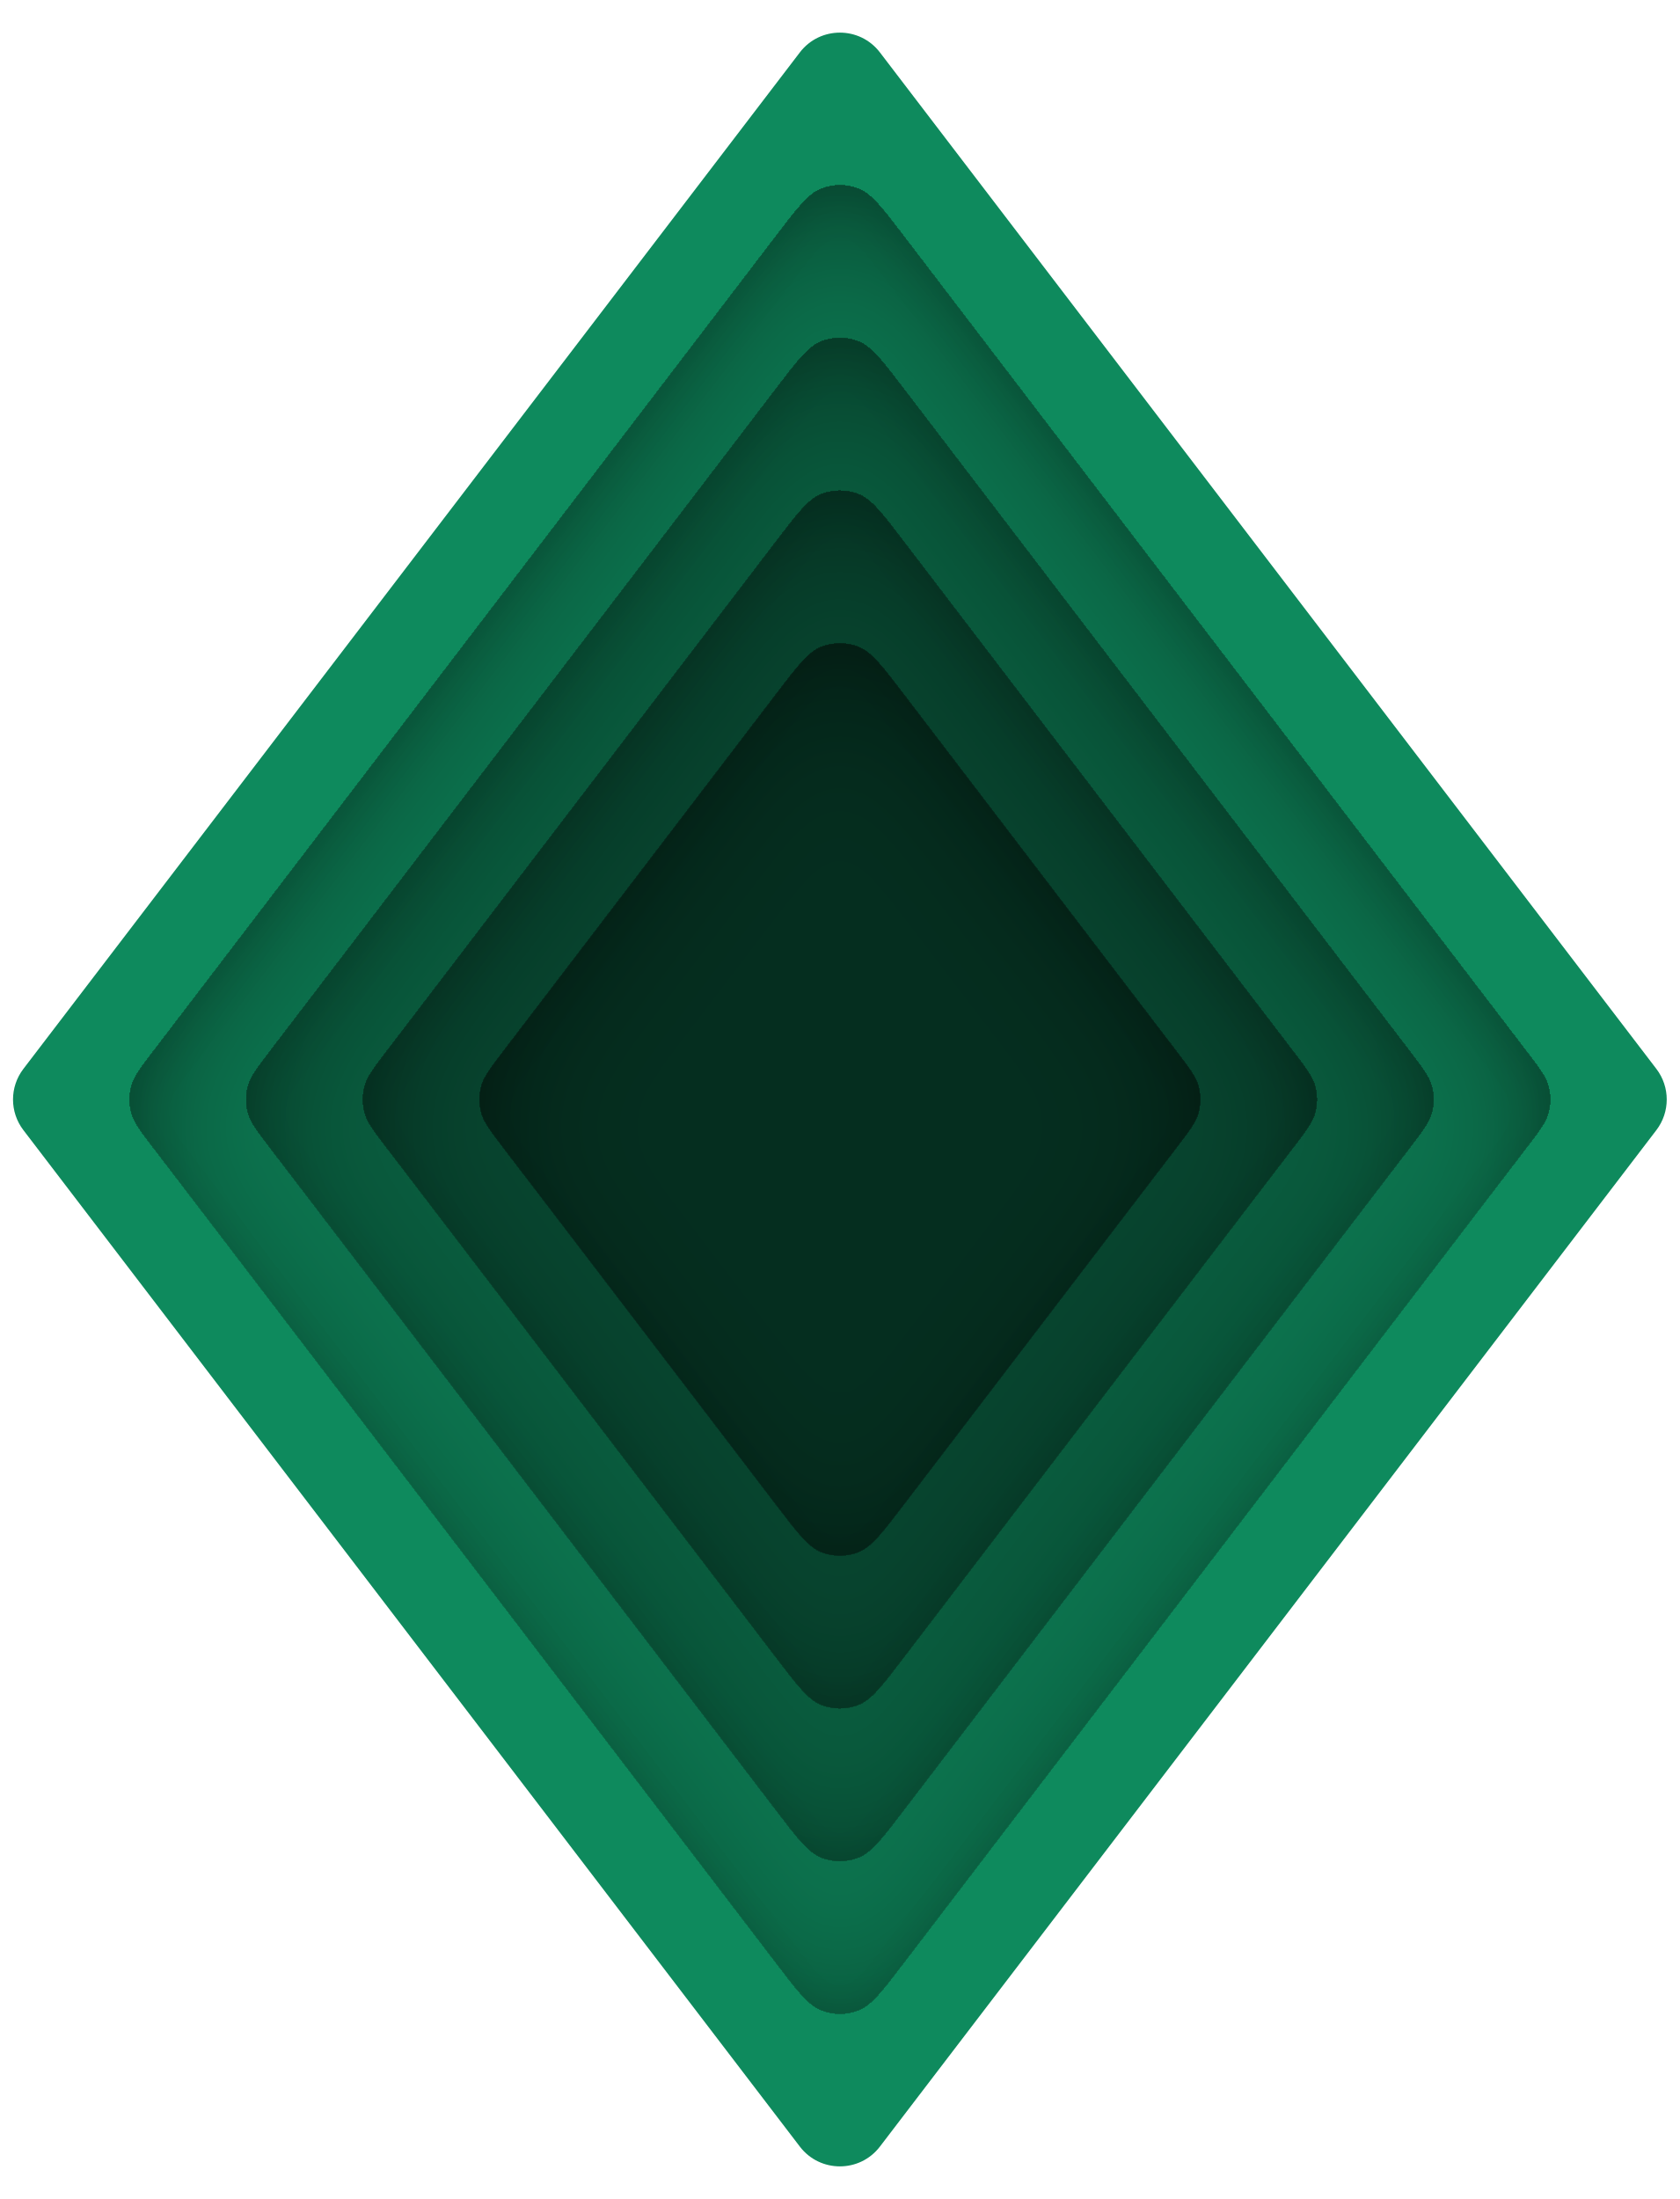
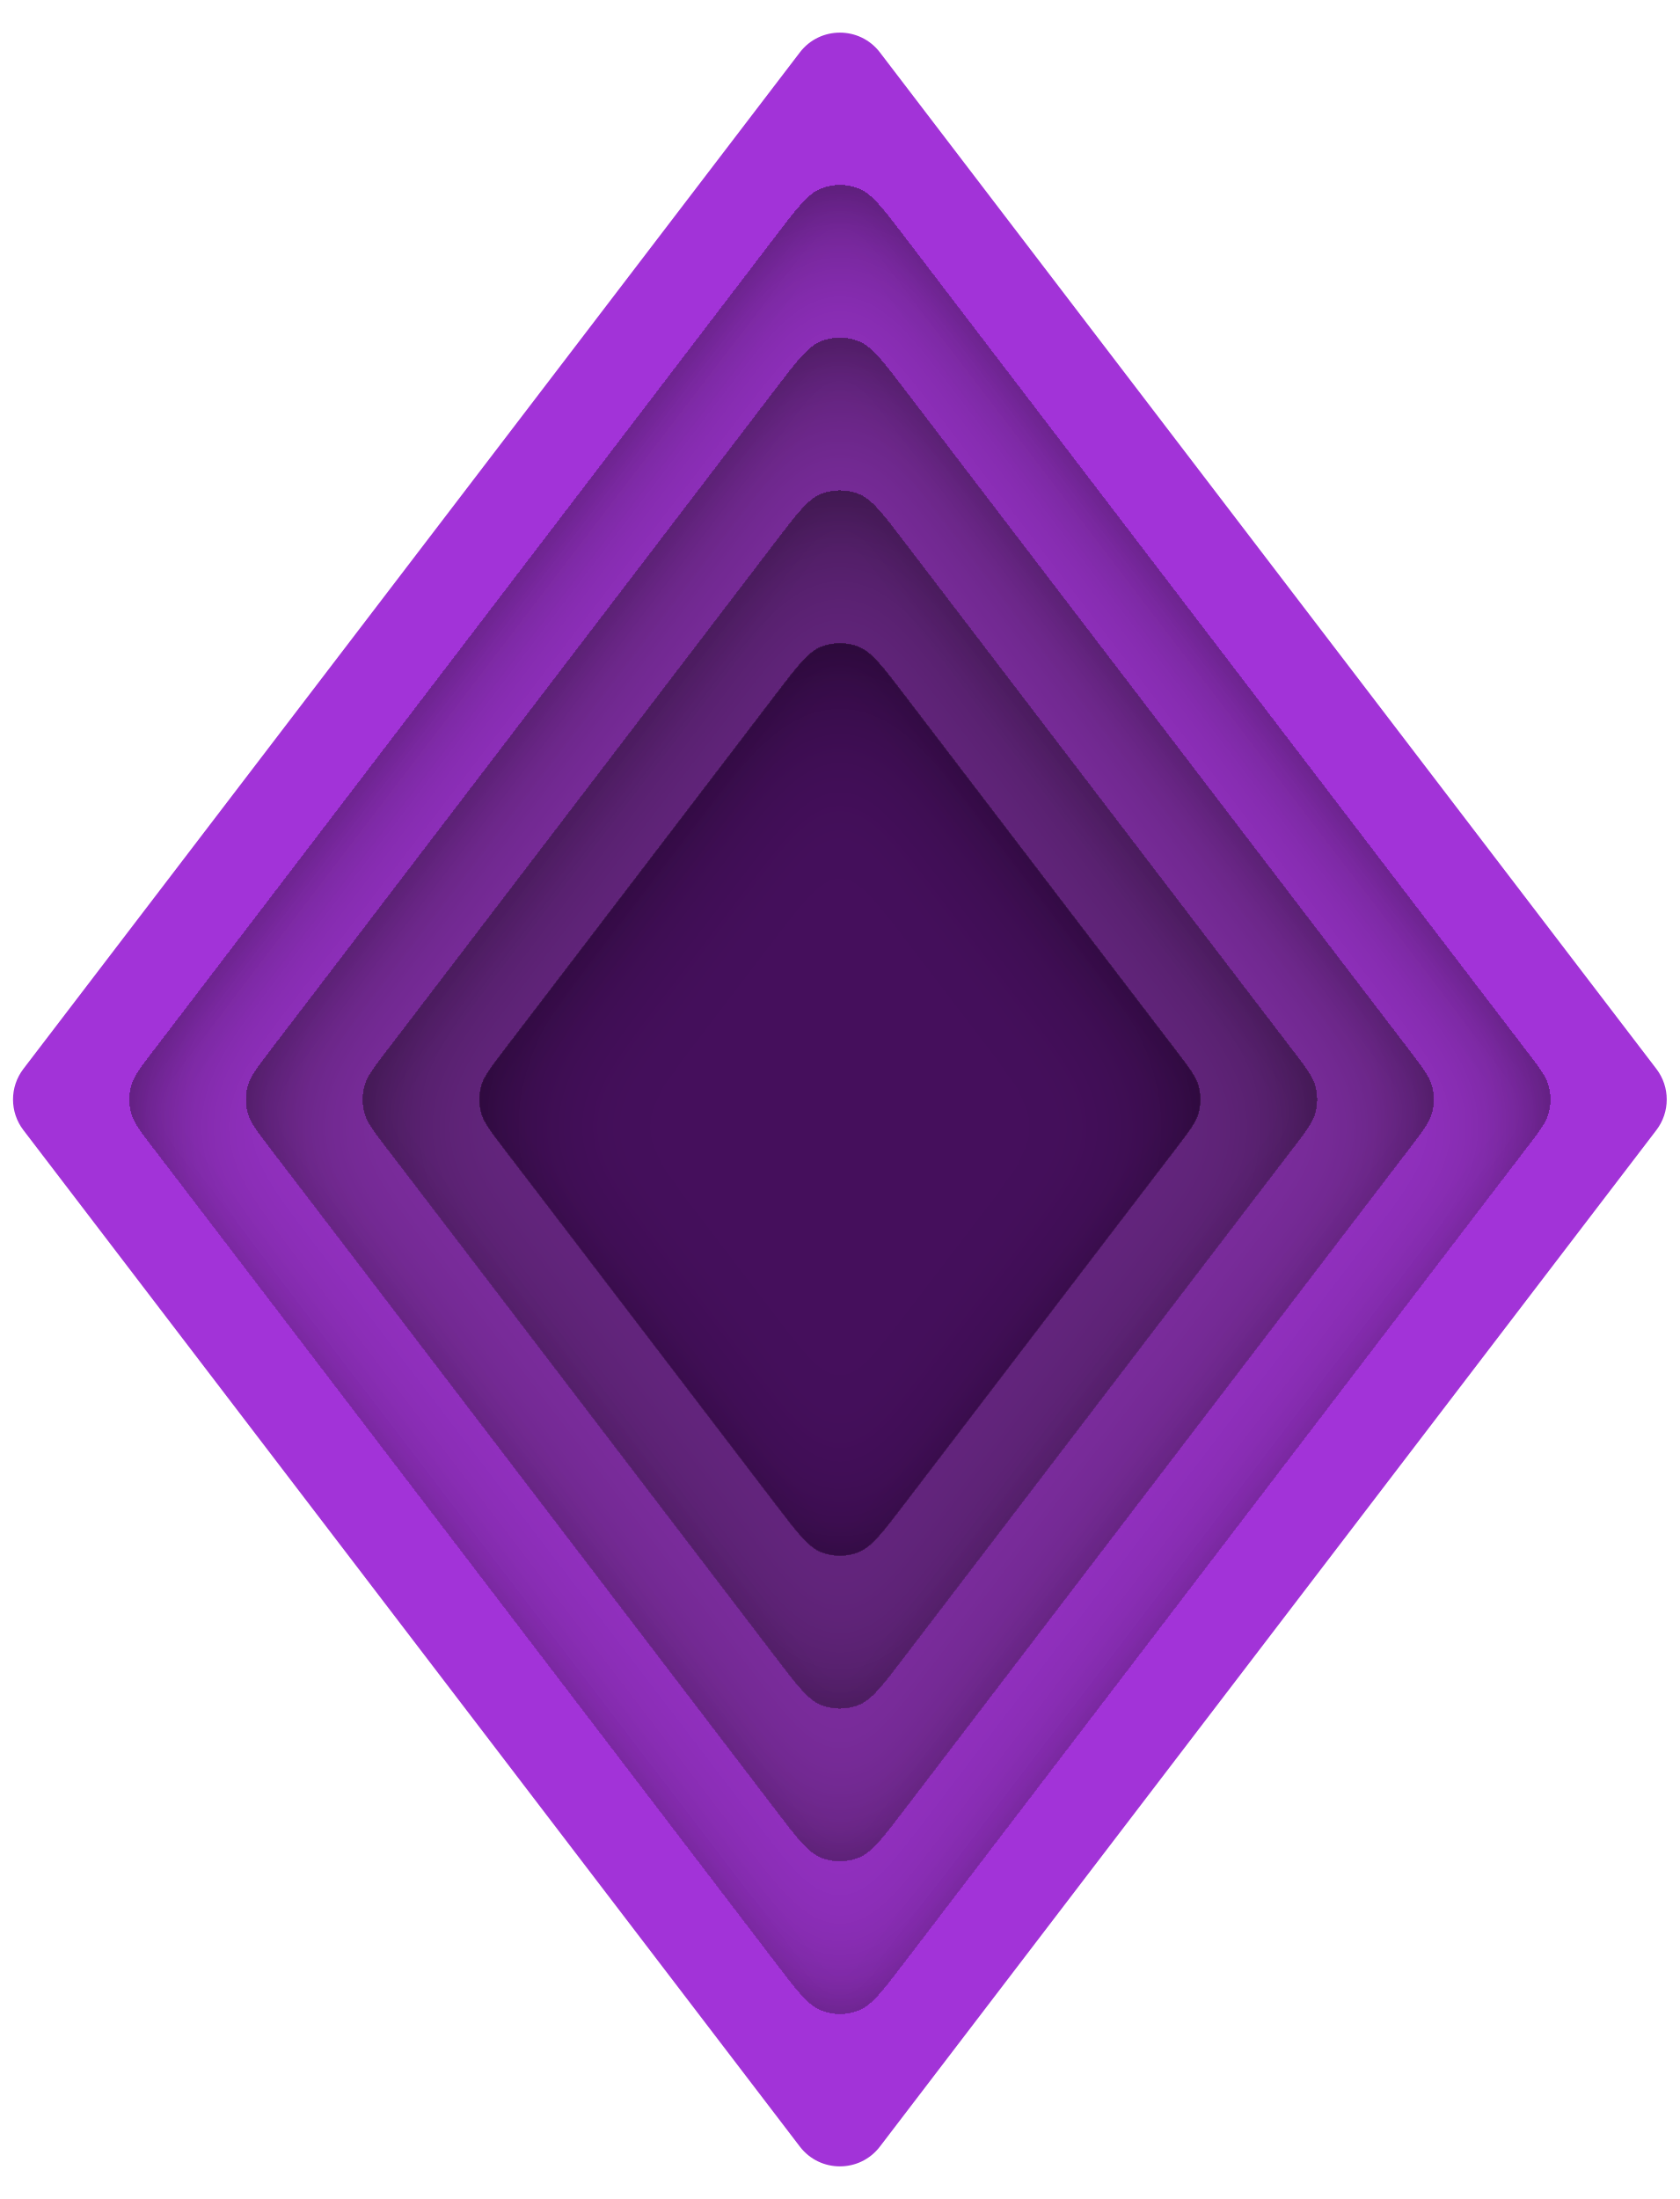
<svg xmlns="http://www.w3.org/2000/svg" width="1100" height="1440" viewBox="0 0 1100 1440" fill="none">
-   <path d="M15.303 740.032C6.268 728.205 6.268 711.795 15.303 699.968L523.776 34.33C536.984 17.04 563.016 17.04 576.224 34.33L1084.7 699.968C1093.73 711.795 1093.73 728.205 1084.7 740.032L576.224 1405.67C563.016 1422.96 536.984 1422.96 523.776 1405.67L15.303 740.032Z" fill="#0E8A5D" />
+   <path d="M15.303 740.032C6.268 728.205 6.268 711.795 15.303 699.968L523.776 34.33C536.984 17.04 563.016 17.04 576.224 34.33L1084.7 699.968C1093.73 711.795 1093.73 728.205 1084.7 740.032L576.224 1405.67C563.016 1422.96 536.984 1422.96 523.776 1405.67L15.303 740.032Z" fill="#A233D8" />
  <g filter="url(#filter0_ii_2107_282)">
-     <path d="M100.873 752.052C92.104 740.573 87.72 734.834 86.032 728.513C84.543 722.936 84.543 717.064 86.032 711.487C87.72 705.166 92.104 699.427 100.873 687.948L508.041 154.928C522.307 136.253 529.439 126.915 538.147 123.564C545.776 120.628 554.223 120.628 561.853 123.564C570.56 126.915 577.693 136.253 591.958 154.928L999.127 687.948C1007.9 699.427 1012.28 705.166 1013.97 711.487C1015.46 717.064 1015.46 722.936 1013.97 728.513C1012.28 734.834 1007.9 740.573 999.127 752.052L591.958 1285.07C577.693 1303.75 570.56 1313.08 561.853 1316.44C554.223 1319.37 545.776 1319.37 538.147 1316.44C529.439 1313.08 522.307 1303.75 508.041 1285.07L100.873 752.052Z" fill="#0C734E" />
+     <path d="M100.873 752.052C92.104 740.573 87.72 734.834 86.032 728.513C84.543 722.935 84.543 717.065 86.032 711.487C87.72 705.166 92.104 699.427 100.873 687.948L508.041 154.928C522.307 136.253 529.439 126.915 538.147 123.564C545.776 120.628 554.223 120.628 561.853 123.564C570.56 126.915 577.693 136.253 591.958 154.928L999.127 687.948C1007.9 699.427 1012.28 705.166 1013.97 711.487C1015.46 717.065 1015.46 722.935 1013.97 728.513C1012.28 734.834 1007.9 740.573 999.127 752.052L591.958 1285.07C577.693 1303.75 570.56 1313.08 561.853 1316.44C554.223 1319.37 545.776 1319.37 538.147 1316.44C529.439 1313.08 522.307 1303.75 508.041 1285.07L100.873 752.052Z" fill="#9230C0" />
  </g>
  <g filter="url(#filter1_ii_2107_282)">
-     <path d="M177.261 752.052C168.493 740.573 164.109 734.834 162.421 728.513C160.932 722.936 160.932 717.065 162.421 711.487C164.109 705.166 168.493 699.427 177.261 687.948L508.041 254.928C522.306 236.253 529.439 226.915 538.147 223.564C545.776 220.628 554.223 220.628 561.852 223.564C570.56 226.915 577.693 236.253 591.958 254.928L922.738 687.948C931.506 699.427 935.89 705.166 937.578 711.487C939.068 717.065 939.068 722.936 937.578 728.513C935.89 734.834 931.506 740.573 922.738 752.052L591.958 1185.07C577.693 1203.75 570.56 1213.08 561.852 1216.44C554.223 1219.37 545.776 1219.37 538.147 1216.44C529.439 1213.08 522.306 1203.75 508.041 1185.07L177.261 752.052Z" fill="#095C3E" />
+     <path d="M177.261 752.052C168.493 740.573 164.109 734.834 162.421 728.513C160.932 722.936 160.932 717.065 162.421 711.487C164.109 705.166 168.493 699.427 177.261 687.948L508.041 254.928C522.306 236.253 529.439 226.915 538.147 223.564C545.776 220.628 554.223 220.628 561.852 223.564C570.56 226.915 577.693 236.253 591.958 254.928L922.738 687.948C931.506 699.427 935.891 705.166 937.578 711.487C939.068 717.065 939.068 722.936 937.578 728.513C935.891 734.834 931.506 740.573 922.738 752.052L591.958 1185.07C577.693 1203.75 570.56 1213.08 561.852 1216.44C554.223 1219.37 545.776 1219.37 538.147 1216.44C529.439 1213.08 522.306 1203.75 508.041 1185.07L177.261 752.052Z" fill="#7B2C9D" />
  </g>
  <g filter="url(#filter2_ii_2107_282)">
-     <path d="M253.651 752.052C244.883 740.573 240.498 734.834 238.811 728.513C237.321 722.936 237.321 717.065 238.811 711.487C240.498 705.166 244.883 699.427 253.651 687.948L508.042 354.928C522.307 336.253 529.44 326.915 538.147 323.564C545.777 320.628 554.224 320.628 561.853 323.564C570.561 326.915 577.693 336.253 591.959 354.928L846.35 687.948C855.118 699.427 859.502 705.166 861.19 711.487C862.679 717.065 862.679 722.936 861.19 728.513C859.502 734.834 855.118 740.573 846.35 752.052L591.959 1085.07C577.693 1103.75 570.561 1113.08 561.853 1116.44C554.224 1119.37 545.777 1119.37 538.147 1116.44C529.44 1113.08 522.307 1103.75 508.042 1085.07L253.651 752.052Z" fill="#07452F" />
+     <path d="M253.651 752.052C244.883 740.573 240.498 734.834 238.811 728.513C237.321 722.936 237.321 717.065 238.811 711.487C240.498 705.166 244.883 699.427 253.651 687.948L508.042 354.928C522.307 336.253 529.44 326.915 538.147 323.564C545.777 320.628 554.224 320.628 561.853 323.564C570.561 326.915 577.693 336.253 591.959 354.928L846.35 687.948C855.118 699.427 859.502 705.166 861.19 711.487C862.679 717.065 862.679 722.936 861.19 728.513C859.502 734.834 855.118 740.573 846.35 752.052L591.959 1085.07C577.693 1103.75 570.561 1113.08 561.853 1116.44C554.224 1119.37 545.777 1119.37 538.147 1116.44C529.44 1113.08 522.307 1103.75 508.042 1085.07L253.651 752.052Z" fill="#64257E" />
  </g>
  <g filter="url(#filter3_ii_2107_282)">
-     <path d="M330.04 752.052C321.271 740.573 316.887 734.834 315.199 728.513C313.71 722.936 313.71 717.064 315.199 711.487C316.887 705.166 321.271 699.427 330.04 687.948L508.042 454.928C522.307 436.253 529.44 426.915 538.147 423.564C545.776 420.628 554.224 420.628 561.853 423.564C570.56 426.915 577.693 436.253 591.959 454.928L769.961 687.948C778.729 699.427 783.113 705.166 784.801 711.487C786.29 717.064 786.29 722.936 784.801 728.513C783.113 734.834 778.729 740.573 769.961 752.052L591.959 985.072C577.693 1003.75 570.56 1013.08 561.853 1016.44C554.224 1019.37 545.776 1019.37 538.147 1016.44C529.44 1013.08 522.307 1003.75 508.041 985.072L330.04 752.052Z" fill="#052E1F" />
+     <path d="M330.04 752.052C321.271 740.573 316.887 734.834 315.199 728.513C313.71 722.936 313.71 717.064 315.199 711.487C316.887 705.166 321.271 699.427 330.04 687.948L508.042 454.928C522.307 436.253 529.44 426.915 538.147 423.564C545.776 420.628 554.224 420.628 561.853 423.564C570.56 426.915 577.693 436.253 591.959 454.928L769.961 687.948C778.729 699.427 783.113 705.166 784.801 711.487C786.29 717.064 786.29 722.936 784.801 728.513C783.113 734.834 778.729 740.573 769.961 752.052L591.959 985.072C577.693 1003.75 570.56 1013.08 561.853 1016.44C554.224 1019.37 545.776 1019.37 538.147 1016.44C529.44 1013.08 522.307 1003.75 508.041 985.072L330.04 752.052Z" fill="#450F5C" />
  </g>
  <defs>
    <filter id="filter0_ii_2107_282" x="84.915" y="121.362" width="930.169" height="1215.28" filterUnits="userSpaceOnUse" color-interpolation-filters="sRGB">
      <feFlood flood-opacity="0" result="BackgroundImageFix" />
      <feBlend mode="normal" in="SourceGraphic" in2="BackgroundImageFix" result="shape" />
      <feColorMatrix in="SourceAlpha" type="matrix" values="0 0 0 0 0 0 0 0 0 0 0 0 0 0 0 0 0 0 127 0" result="hardAlpha" />
      <feOffset dy="18" />
      <feGaussianBlur stdDeviation="44" />
      <feComposite in2="hardAlpha" operator="arithmetic" k2="-1" k3="1" />
      <feColorMatrix type="matrix" values="0 0 0 0 0 0 0 0 0 0 0 0 0 0 0 0 0 0 0.33 0" />
      <feBlend mode="normal" in2="shape" result="effect1_innerShadow_2107_282" />
      <feColorMatrix in="SourceAlpha" type="matrix" values="0 0 0 0 0 0 0 0 0 0 0 0 0 0 0 0 0 0 127 0" result="hardAlpha" />
      <feOffset dy="8" />
      <feGaussianBlur stdDeviation="14" />
      <feComposite in2="hardAlpha" operator="arithmetic" k2="-1" k3="1" />
      <feColorMatrix type="matrix" values="0 0 0 0 0 0 0 0 0 0 0 0 0 0 0 0 0 0 0.12 0" />
      <feBlend mode="normal" in2="effect1_innerShadow_2107_282" result="effect2_innerShadow_2107_282" />
    </filter>
    <filter id="filter1_ii_2107_282" x="161.304" y="221.362" width="777.392" height="1015.28" filterUnits="userSpaceOnUse" color-interpolation-filters="sRGB">
      <feFlood flood-opacity="0" result="BackgroundImageFix" />
      <feBlend mode="normal" in="SourceGraphic" in2="BackgroundImageFix" result="shape" />
      <feColorMatrix in="SourceAlpha" type="matrix" values="0 0 0 0 0 0 0 0 0 0 0 0 0 0 0 0 0 0 127 0" result="hardAlpha" />
      <feOffset dy="18" />
      <feGaussianBlur stdDeviation="44" />
      <feComposite in2="hardAlpha" operator="arithmetic" k2="-1" k3="1" />
      <feColorMatrix type="matrix" values="0 0 0 0 0 0 0 0 0 0 0 0 0 0 0 0 0 0 0.33 0" />
      <feBlend mode="normal" in2="shape" result="effect1_innerShadow_2107_282" />
      <feColorMatrix in="SourceAlpha" type="matrix" values="0 0 0 0 0 0 0 0 0 0 0 0 0 0 0 0 0 0 127 0" result="hardAlpha" />
      <feOffset dy="8" />
      <feGaussianBlur stdDeviation="14" />
      <feComposite in2="hardAlpha" operator="arithmetic" k2="-1" k3="1" />
      <feColorMatrix type="matrix" values="0 0 0 0 0 0 0 0 0 0 0 0 0 0 0 0 0 0 0.12 0" />
      <feBlend mode="normal" in2="effect1_innerShadow_2107_282" result="effect2_innerShadow_2107_282" />
    </filter>
    <filter id="filter2_ii_2107_282" x="237.693" y="321.362" width="624.613" height="815.276" filterUnits="userSpaceOnUse" color-interpolation-filters="sRGB">
      <feFlood flood-opacity="0" result="BackgroundImageFix" />
      <feBlend mode="normal" in="SourceGraphic" in2="BackgroundImageFix" result="shape" />
      <feColorMatrix in="SourceAlpha" type="matrix" values="0 0 0 0 0 0 0 0 0 0 0 0 0 0 0 0 0 0 127 0" result="hardAlpha" />
      <feOffset dy="18" />
      <feGaussianBlur stdDeviation="44" />
      <feComposite in2="hardAlpha" operator="arithmetic" k2="-1" k3="1" />
      <feColorMatrix type="matrix" values="0 0 0 0 0 0 0 0 0 0 0 0 0 0 0 0 0 0 0.33 0" />
      <feBlend mode="normal" in2="shape" result="effect1_innerShadow_2107_282" />
      <feColorMatrix in="SourceAlpha" type="matrix" values="0 0 0 0 0 0 0 0 0 0 0 0 0 0 0 0 0 0 127 0" result="hardAlpha" />
      <feOffset dy="8" />
      <feGaussianBlur stdDeviation="14" />
      <feComposite in2="hardAlpha" operator="arithmetic" k2="-1" k3="1" />
      <feColorMatrix type="matrix" values="0 0 0 0 0 0 0 0 0 0 0 0 0 0 0 0 0 0 0.12 0" />
      <feBlend mode="normal" in2="effect1_innerShadow_2107_282" result="effect2_innerShadow_2107_282" />
    </filter>
    <filter id="filter3_ii_2107_282" x="314.082" y="421.362" width="471.836" height="615.276" filterUnits="userSpaceOnUse" color-interpolation-filters="sRGB">
      <feFlood flood-opacity="0" result="BackgroundImageFix" />
      <feBlend mode="normal" in="SourceGraphic" in2="BackgroundImageFix" result="shape" />
      <feColorMatrix in="SourceAlpha" type="matrix" values="0 0 0 0 0 0 0 0 0 0 0 0 0 0 0 0 0 0 127 0" result="hardAlpha" />
      <feOffset dy="18" />
      <feGaussianBlur stdDeviation="44" />
      <feComposite in2="hardAlpha" operator="arithmetic" k2="-1" k3="1" />
      <feColorMatrix type="matrix" values="0 0 0 0 0 0 0 0 0 0 0 0 0 0 0 0 0 0 0.33 0" />
      <feBlend mode="normal" in2="shape" result="effect1_innerShadow_2107_282" />
      <feColorMatrix in="SourceAlpha" type="matrix" values="0 0 0 0 0 0 0 0 0 0 0 0 0 0 0 0 0 0 127 0" result="hardAlpha" />
      <feOffset dy="8" />
      <feGaussianBlur stdDeviation="14" />
      <feComposite in2="hardAlpha" operator="arithmetic" k2="-1" k3="1" />
      <feColorMatrix type="matrix" values="0 0 0 0 0 0 0 0 0 0 0 0 0 0 0 0 0 0 0.12 0" />
      <feBlend mode="normal" in2="effect1_innerShadow_2107_282" result="effect2_innerShadow_2107_282" />
    </filter>
  </defs>
</svg>
